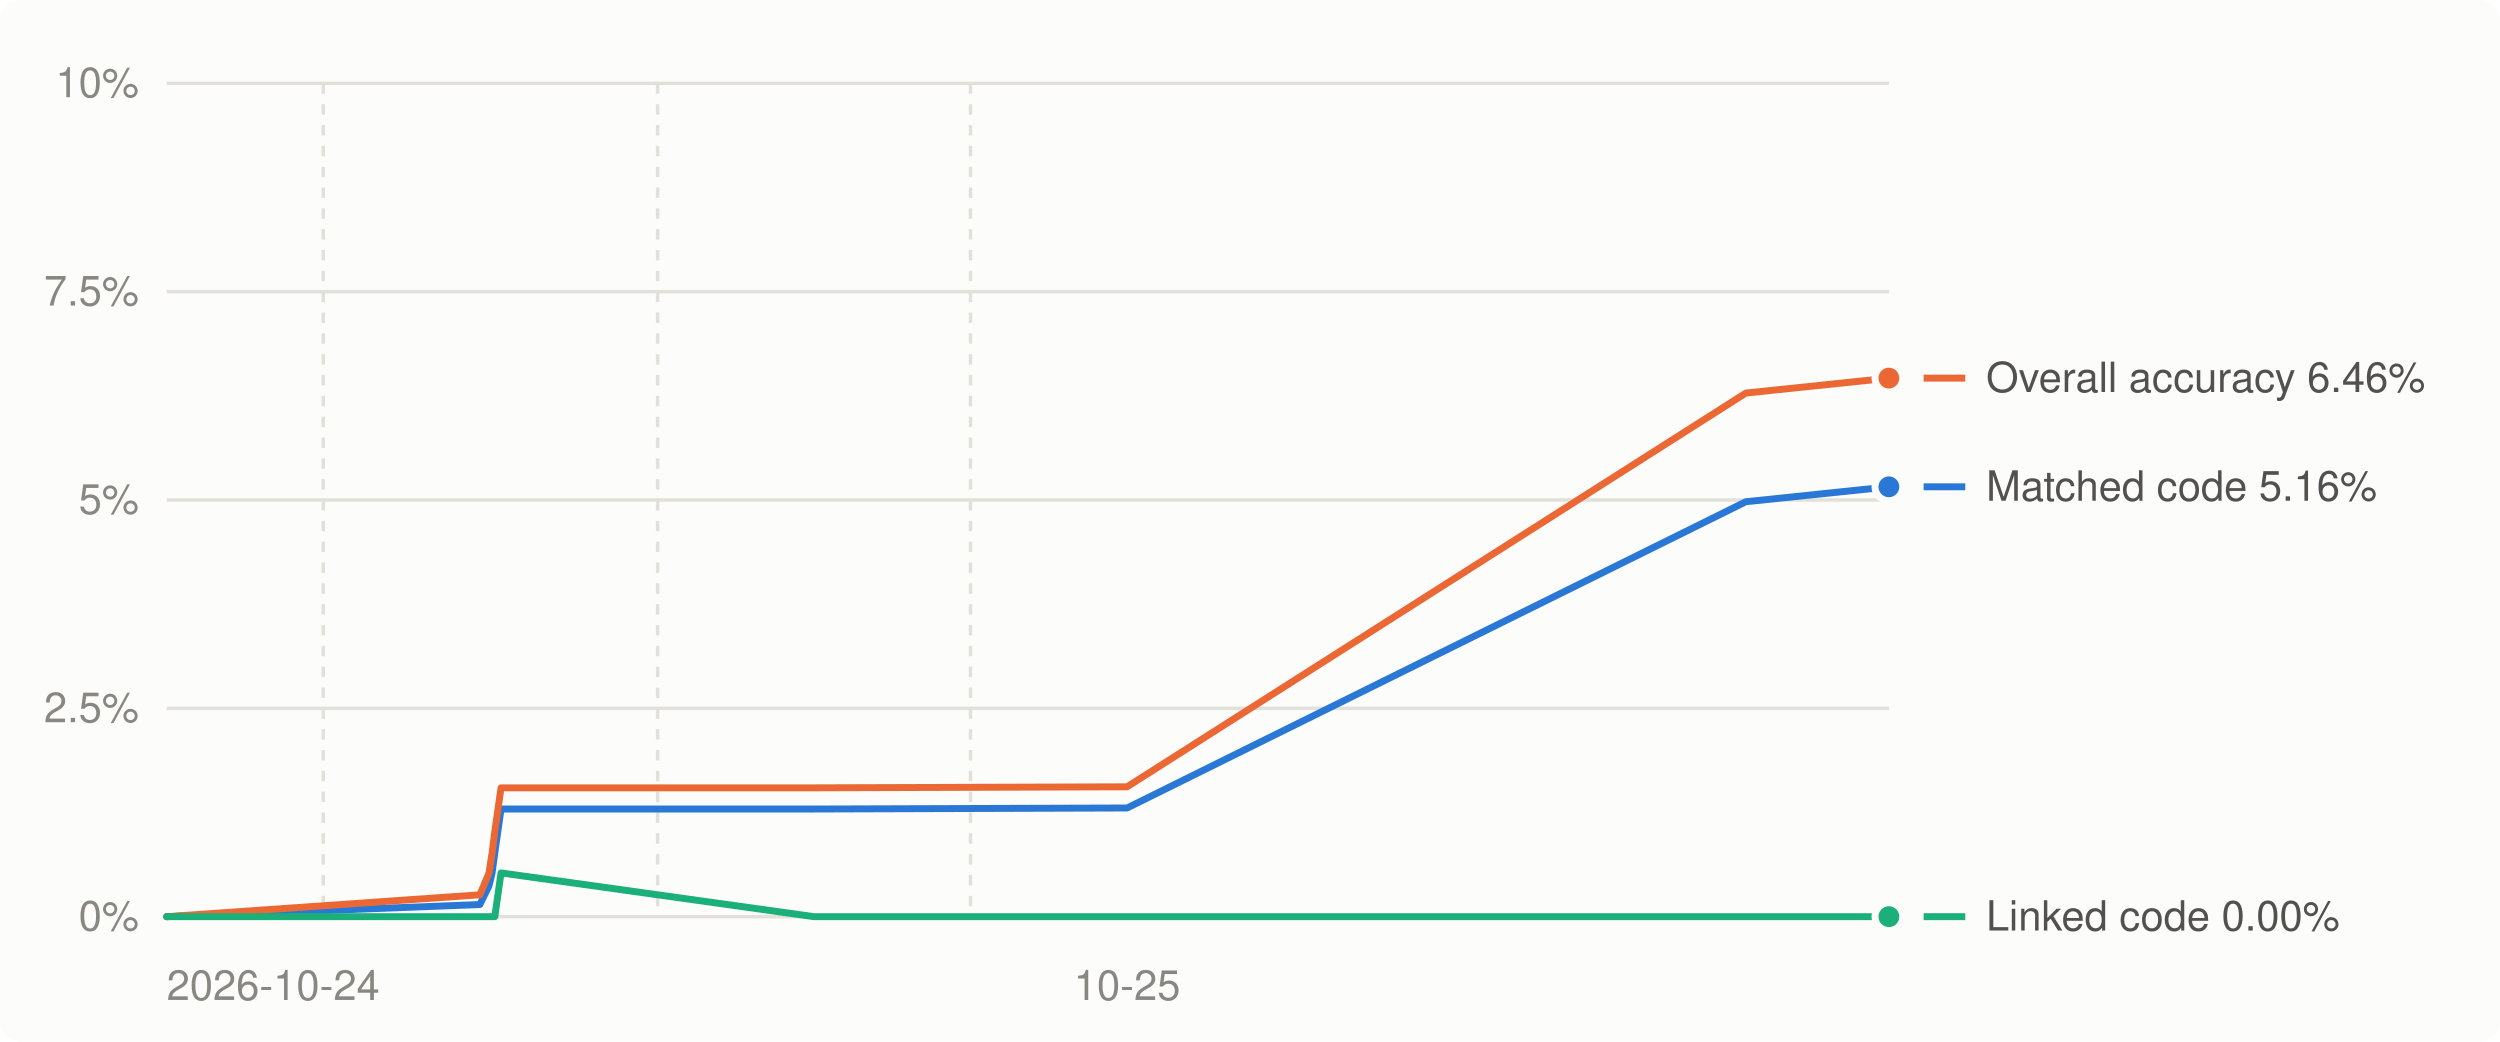
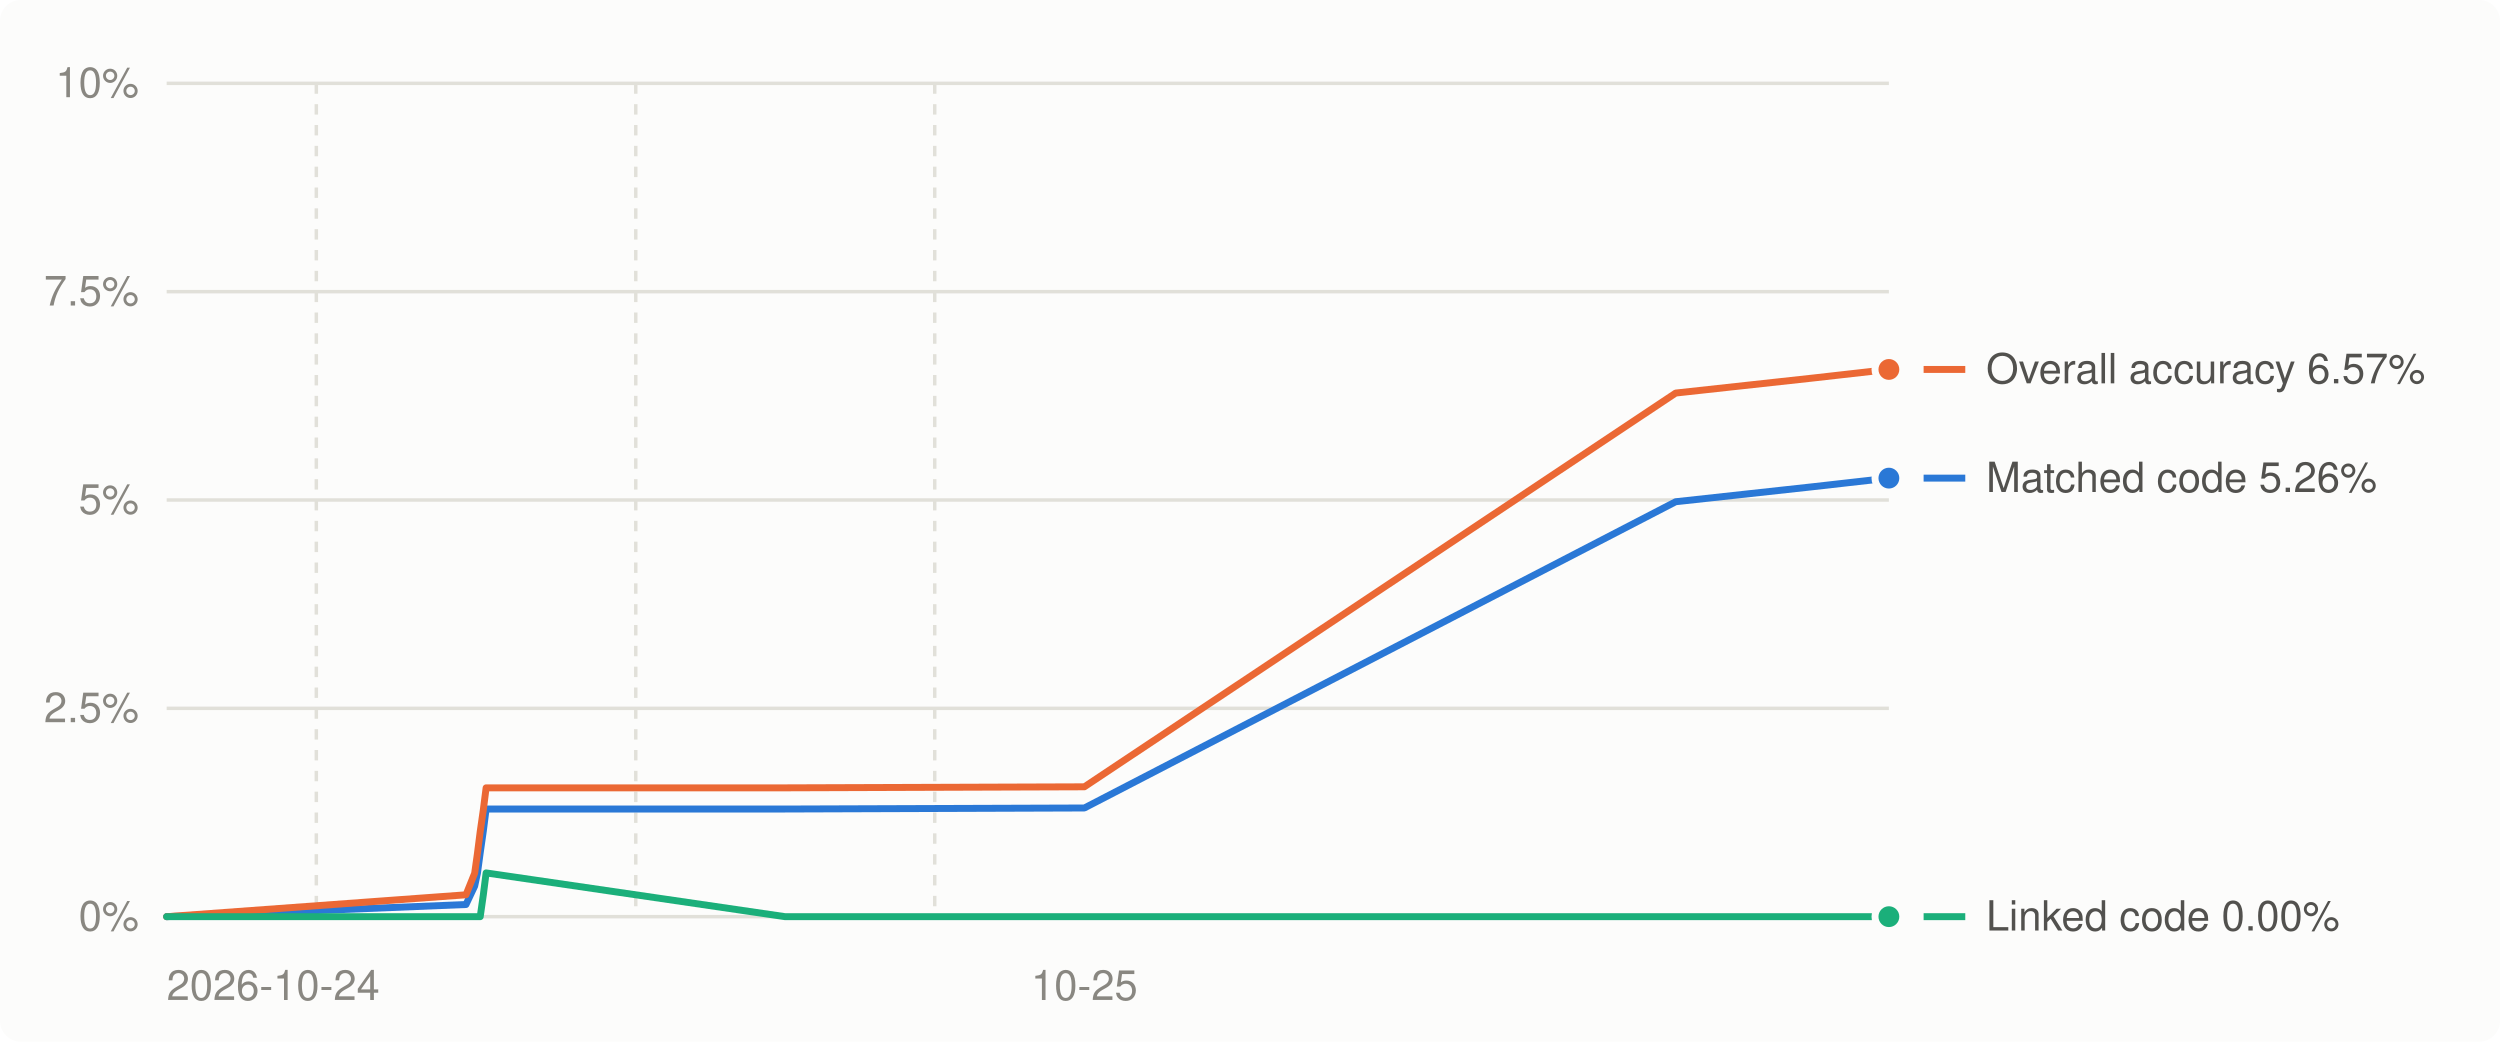
<svg xmlns="http://www.w3.org/2000/svg" viewBox="0 0 720 300" width="720" height="300" role="img" aria-label="Decompilation progress over time (USA)">
  <style>
.bg{fill:#fcfcfb}.grid{stroke:#e1e0d9}.muted{fill:#898781}.lbl{fill:#52514e}.ln0{stroke:#2a78d6}.dot0{fill:#2a78d6;stroke:#fcfcfb}.ln1{stroke:#eb6834}.dot1{fill:#eb6834;stroke:#fcfcfb}.ln2{stroke:#1baf7a}.dot2{fill:#1baf7a;stroke:#fcfcfb}
@media (prefers-color-scheme: dark){.bg{fill:#1a1a19}.grid{stroke:#2c2c2a}.muted{fill:#898781}.lbl{fill:#c3c2b7}.ln0{stroke:#3987e5}.dot0{fill:#3987e5;stroke:#1a1a19}.ln1{stroke:#d95926}.dot1{fill:#d95926;stroke:#1a1a19}.ln2{stroke:#199e70}.dot2{fill:#199e70;stroke:#1a1a19}}
text{font:12px -apple-system,BlinkMacSystemFont,'Segoe UI',Helvetica,Arial,sans-serif}
</style>
  <rect class="bg" width="720" height="300" rx="6" />
  <line x1="48" x2="544" y1="264.0" y2="264.0" class="grid" stroke-width="1" />
  <text x="40" y="268.0" class="muted" text-anchor="end">0%</text>
  <line x1="48" x2="544" y1="204.0" y2="204.0" class="grid" stroke-width="1" />
  <text x="40" y="208.0" class="muted" text-anchor="end">2.5%</text>
  <line x1="48" x2="544" y1="144.0" y2="144.0" class="grid" stroke-width="1" />
  <text x="40" y="148.0" class="muted" text-anchor="end">5%</text>
  <line x1="48" x2="544" y1="84.0" y2="84.0" class="grid" stroke-width="1" />
  <text x="40" y="88.0" class="muted" text-anchor="end">7.5%</text>
  <line x1="48" x2="544" y1="24.0" y2="24.0" class="grid" stroke-width="1" />
  <text x="40" y="28.0" class="muted" text-anchor="end">10%</text>
-   <line x1="93.1" x2="93.1" y1="24" y2="264" class="grid" stroke-width="1" stroke-dasharray="3 3" />
-   <line x1="189.4" x2="189.4" y1="24" y2="264" class="grid" stroke-width="1" stroke-dasharray="3 3" />
-   <line x1="279.5" x2="279.5" y1="24" y2="264" class="grid" stroke-width="1" stroke-dasharray="3 3" />
+   <line x1="91.1" x2="91.1" y1="24" y2="264" class="grid" stroke-width="1" stroke-dasharray="3 3" />
+   <line x1="183.1" x2="183.1" y1="24" y2="264" class="grid" stroke-width="1" stroke-dasharray="3 3" />
+   <line x1="269.2" x2="269.2" y1="24" y2="264" class="grid" stroke-width="1" stroke-dasharray="3 3" />
  <text class="muted" x="48.0" y="288" text-anchor="start">2026-10-24</text>
-   <text class="muted" x="324.6" y="288" text-anchor="middle">10-25</text>
-   <polyline points="48.0,264.0 138.2,260.5 140.8,255.2 141.7,251.5 142.5,245.6 143.4,239.3 144.3,233.0 234.4,233.0 324.6,232.7 502.8,144.5 544.0,140.2" fill="none" class="ln0" stroke-width="2" stroke-linejoin="round" stroke-linecap="round" />
-   <polyline points="48.0,264.0 138.2,257.7 140.8,251.5 141.7,245.8 142.5,239.5 143.4,233.2 144.3,226.9 234.4,226.9 324.6,226.6 502.8,113.2 544.0,108.9" fill="none" class="ln1" stroke-width="2" stroke-linejoin="round" stroke-linecap="round" />
-   <polyline points="48.0,264.0 138.2,264.0 140.8,264.0 141.7,264.0 142.5,264.0 143.4,257.7 144.3,251.4 234.4,264.0 324.6,264.0 502.8,264.0 544.0,264.0" fill="none" class="ln2" stroke-width="2" stroke-linejoin="round" stroke-linecap="round" />
-   <circle cx="544.0" cy="140.2" r="4" class="dot0" stroke-width="2" />
-   <circle cx="544.0" cy="108.9" r="4" class="dot1" stroke-width="2" />
+   <text class="muted" x="312.3" y="288" text-anchor="middle">10-25</text>
+   <polyline points="48.0,264.0 134.2,260.5 136.7,255.2 137.5,251.5 138.3,245.6 139.2,239.3 140.0,233.0 226.1,233.0 312.3,232.7 482.6,144.5 521.9,140.2 544.0,137.7" fill="none" class="ln0" stroke-width="2" stroke-linejoin="round" stroke-linecap="round" />
+   <polyline points="48.0,264.0 134.2,257.7 136.7,251.5 137.5,245.8 138.3,239.5 139.2,233.2 140.0,226.9 226.1,226.9 312.3,226.6 482.6,113.2 521.9,108.9 544.0,106.4" fill="none" class="ln1" stroke-width="2" stroke-linejoin="round" stroke-linecap="round" />
+   <polyline points="48.0,264.0 134.2,264.0 136.7,264.0 137.5,264.0 138.3,264.0 139.2,257.7 140.0,251.4 226.1,264.0 312.3,264.0 482.6,264.0 521.9,264.0 544.0,264.0" fill="none" class="ln2" stroke-width="2" stroke-linejoin="round" stroke-linecap="round" />
+   <circle cx="544.0" cy="137.7" r="4" class="dot0" stroke-width="2" />
+   <circle cx="544.0" cy="106.4" r="4" class="dot1" stroke-width="2" />
  <circle cx="544.0" cy="264.0" r="4" class="dot2" stroke-width="2" />
  <line x1="554" x2="566" y1="264.0" y2="264.0" class="ln2" stroke-width="2" />
  <text class="lbl" x="572" y="268.0">Linked code 0.00%</text>
-   <line x1="554" x2="566" y1="140.2" y2="140.2" class="ln0" stroke-width="2" />
-   <text class="lbl" x="572" y="144.2">Matched code 5.16%</text>
-   <line x1="554" x2="566" y1="108.9" y2="108.9" class="ln1" stroke-width="2" />
-   <text class="lbl" x="572" y="112.9">Overall accuracy 6.46%</text>
+   <line x1="554" x2="566" y1="137.7" y2="137.7" class="ln0" stroke-width="2" />
+   <text class="lbl" x="572" y="141.7">Matched code 5.26%</text>
+   <line x1="554" x2="566" y1="106.4" y2="106.4" class="ln1" stroke-width="2" />
+   <text class="lbl" x="572" y="110.4">Overall accuracy 6.57%</text>
</svg>
